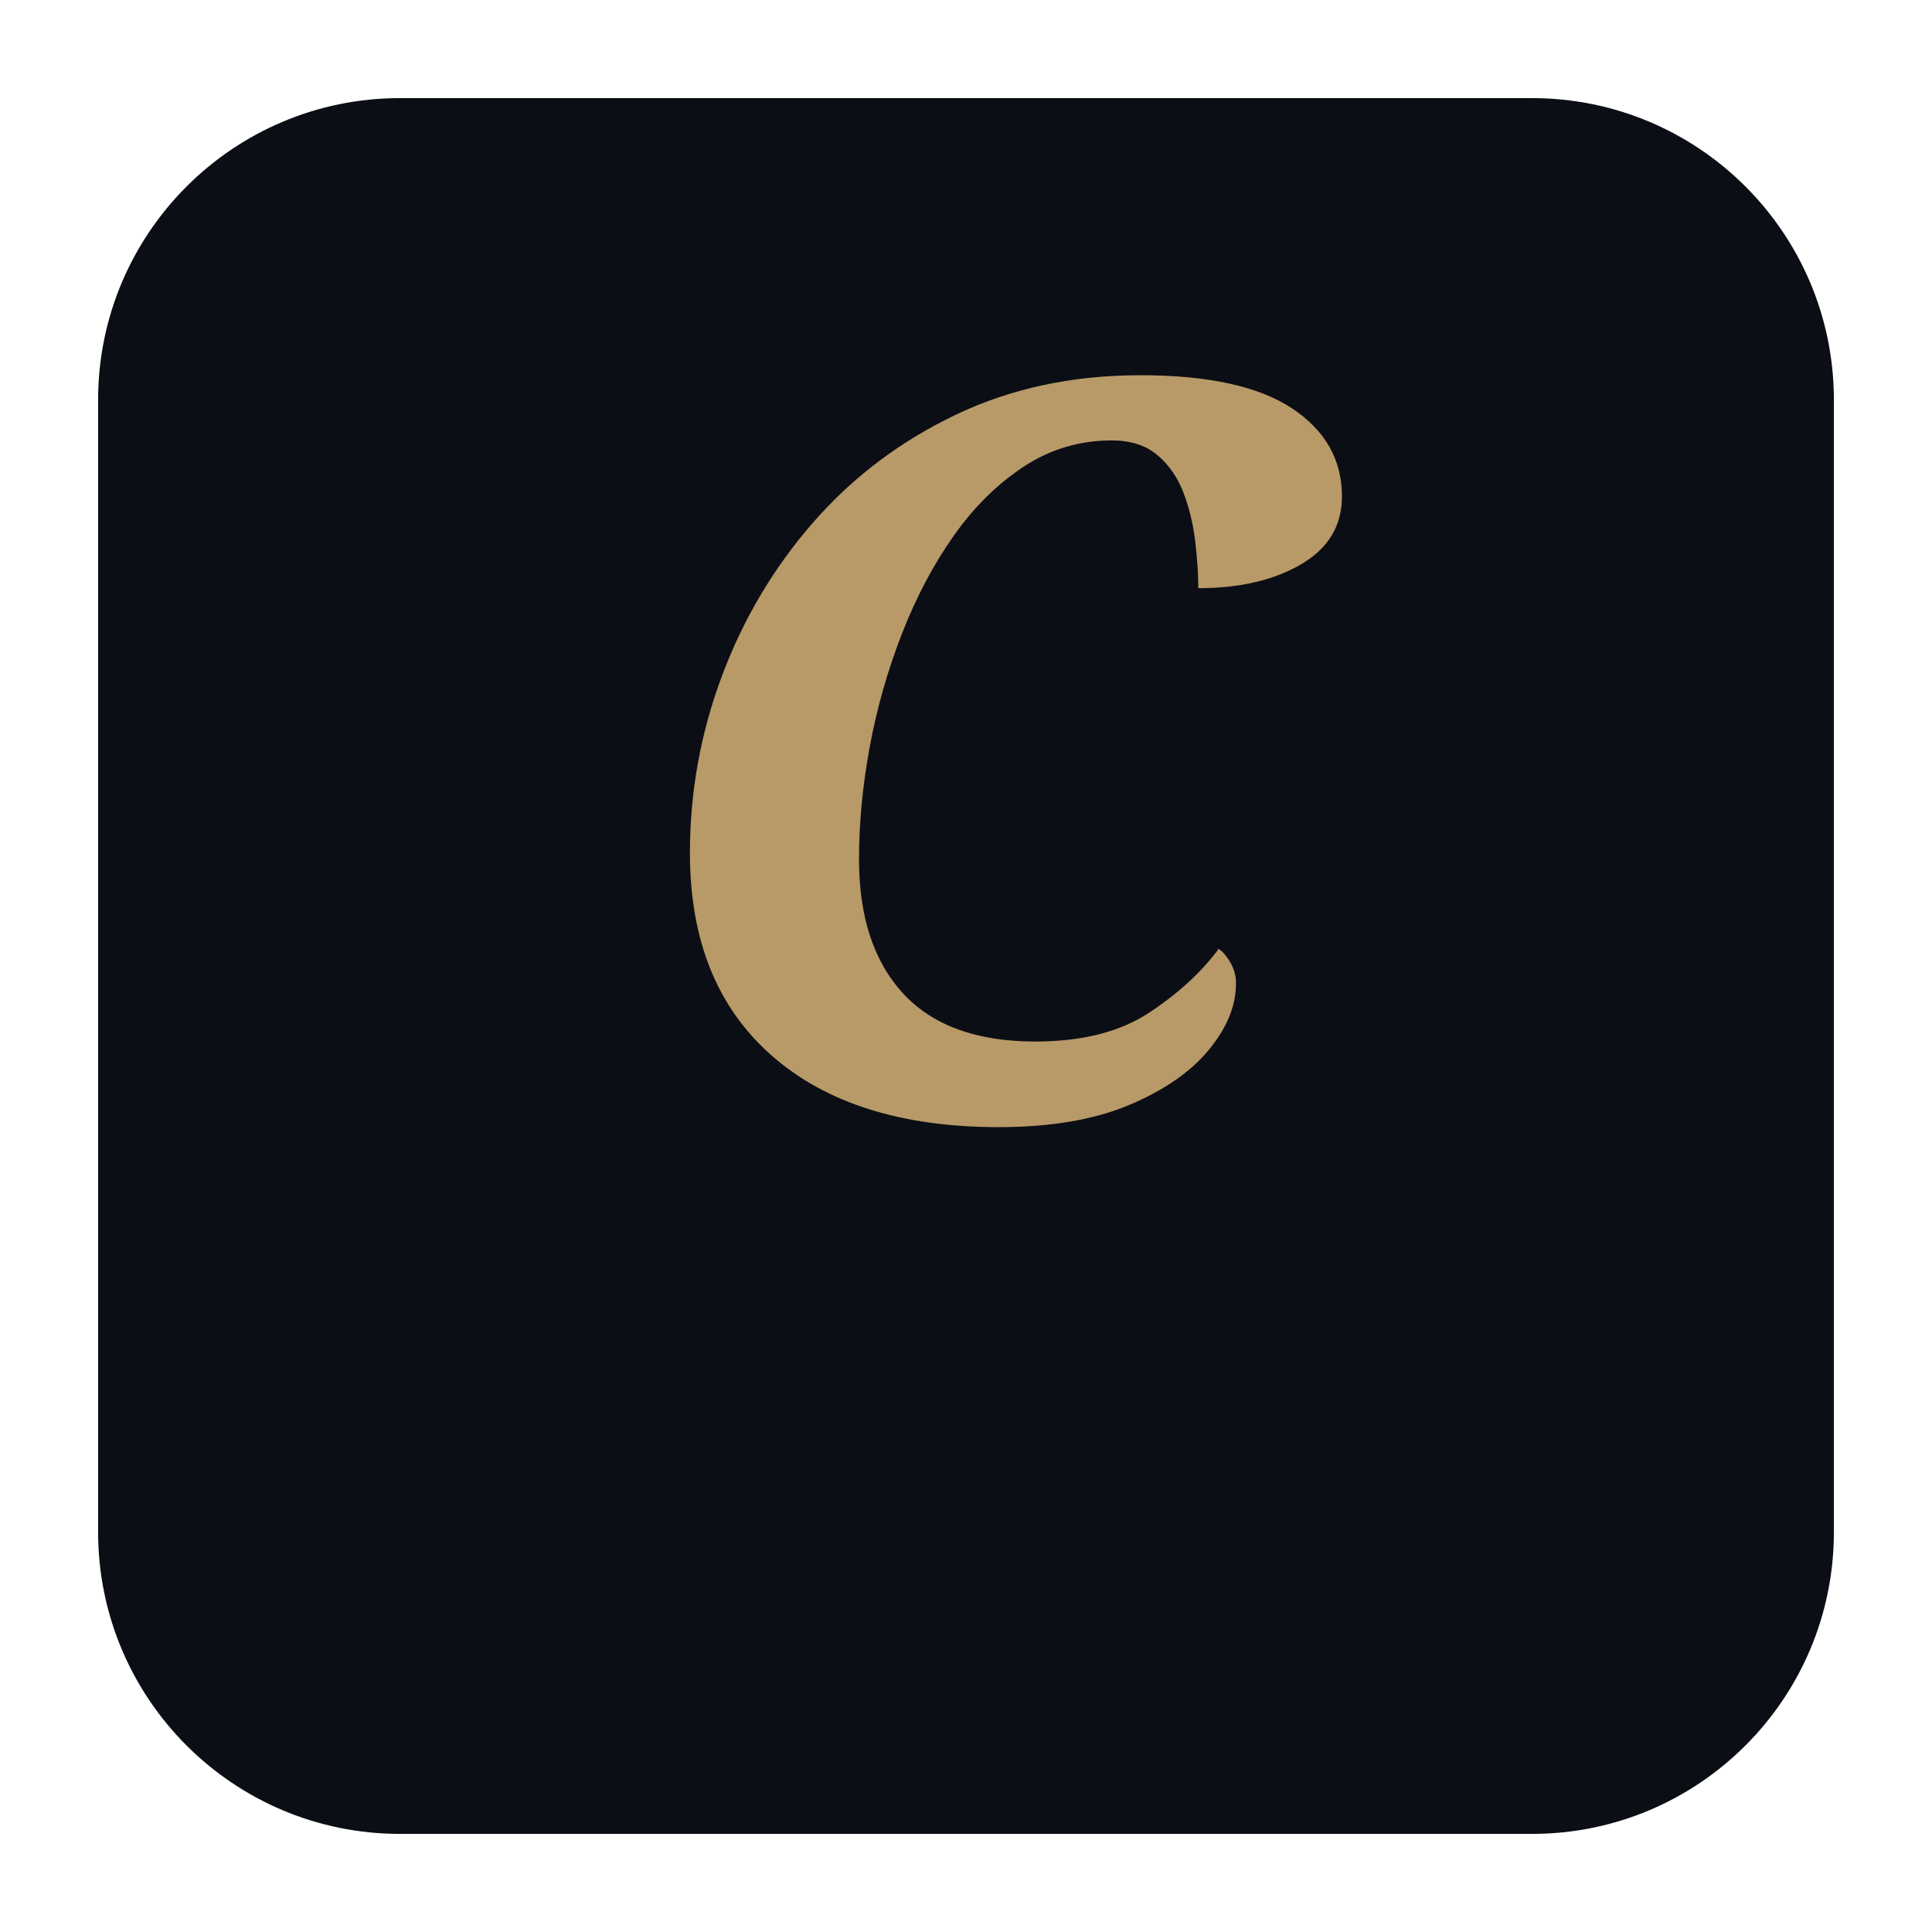
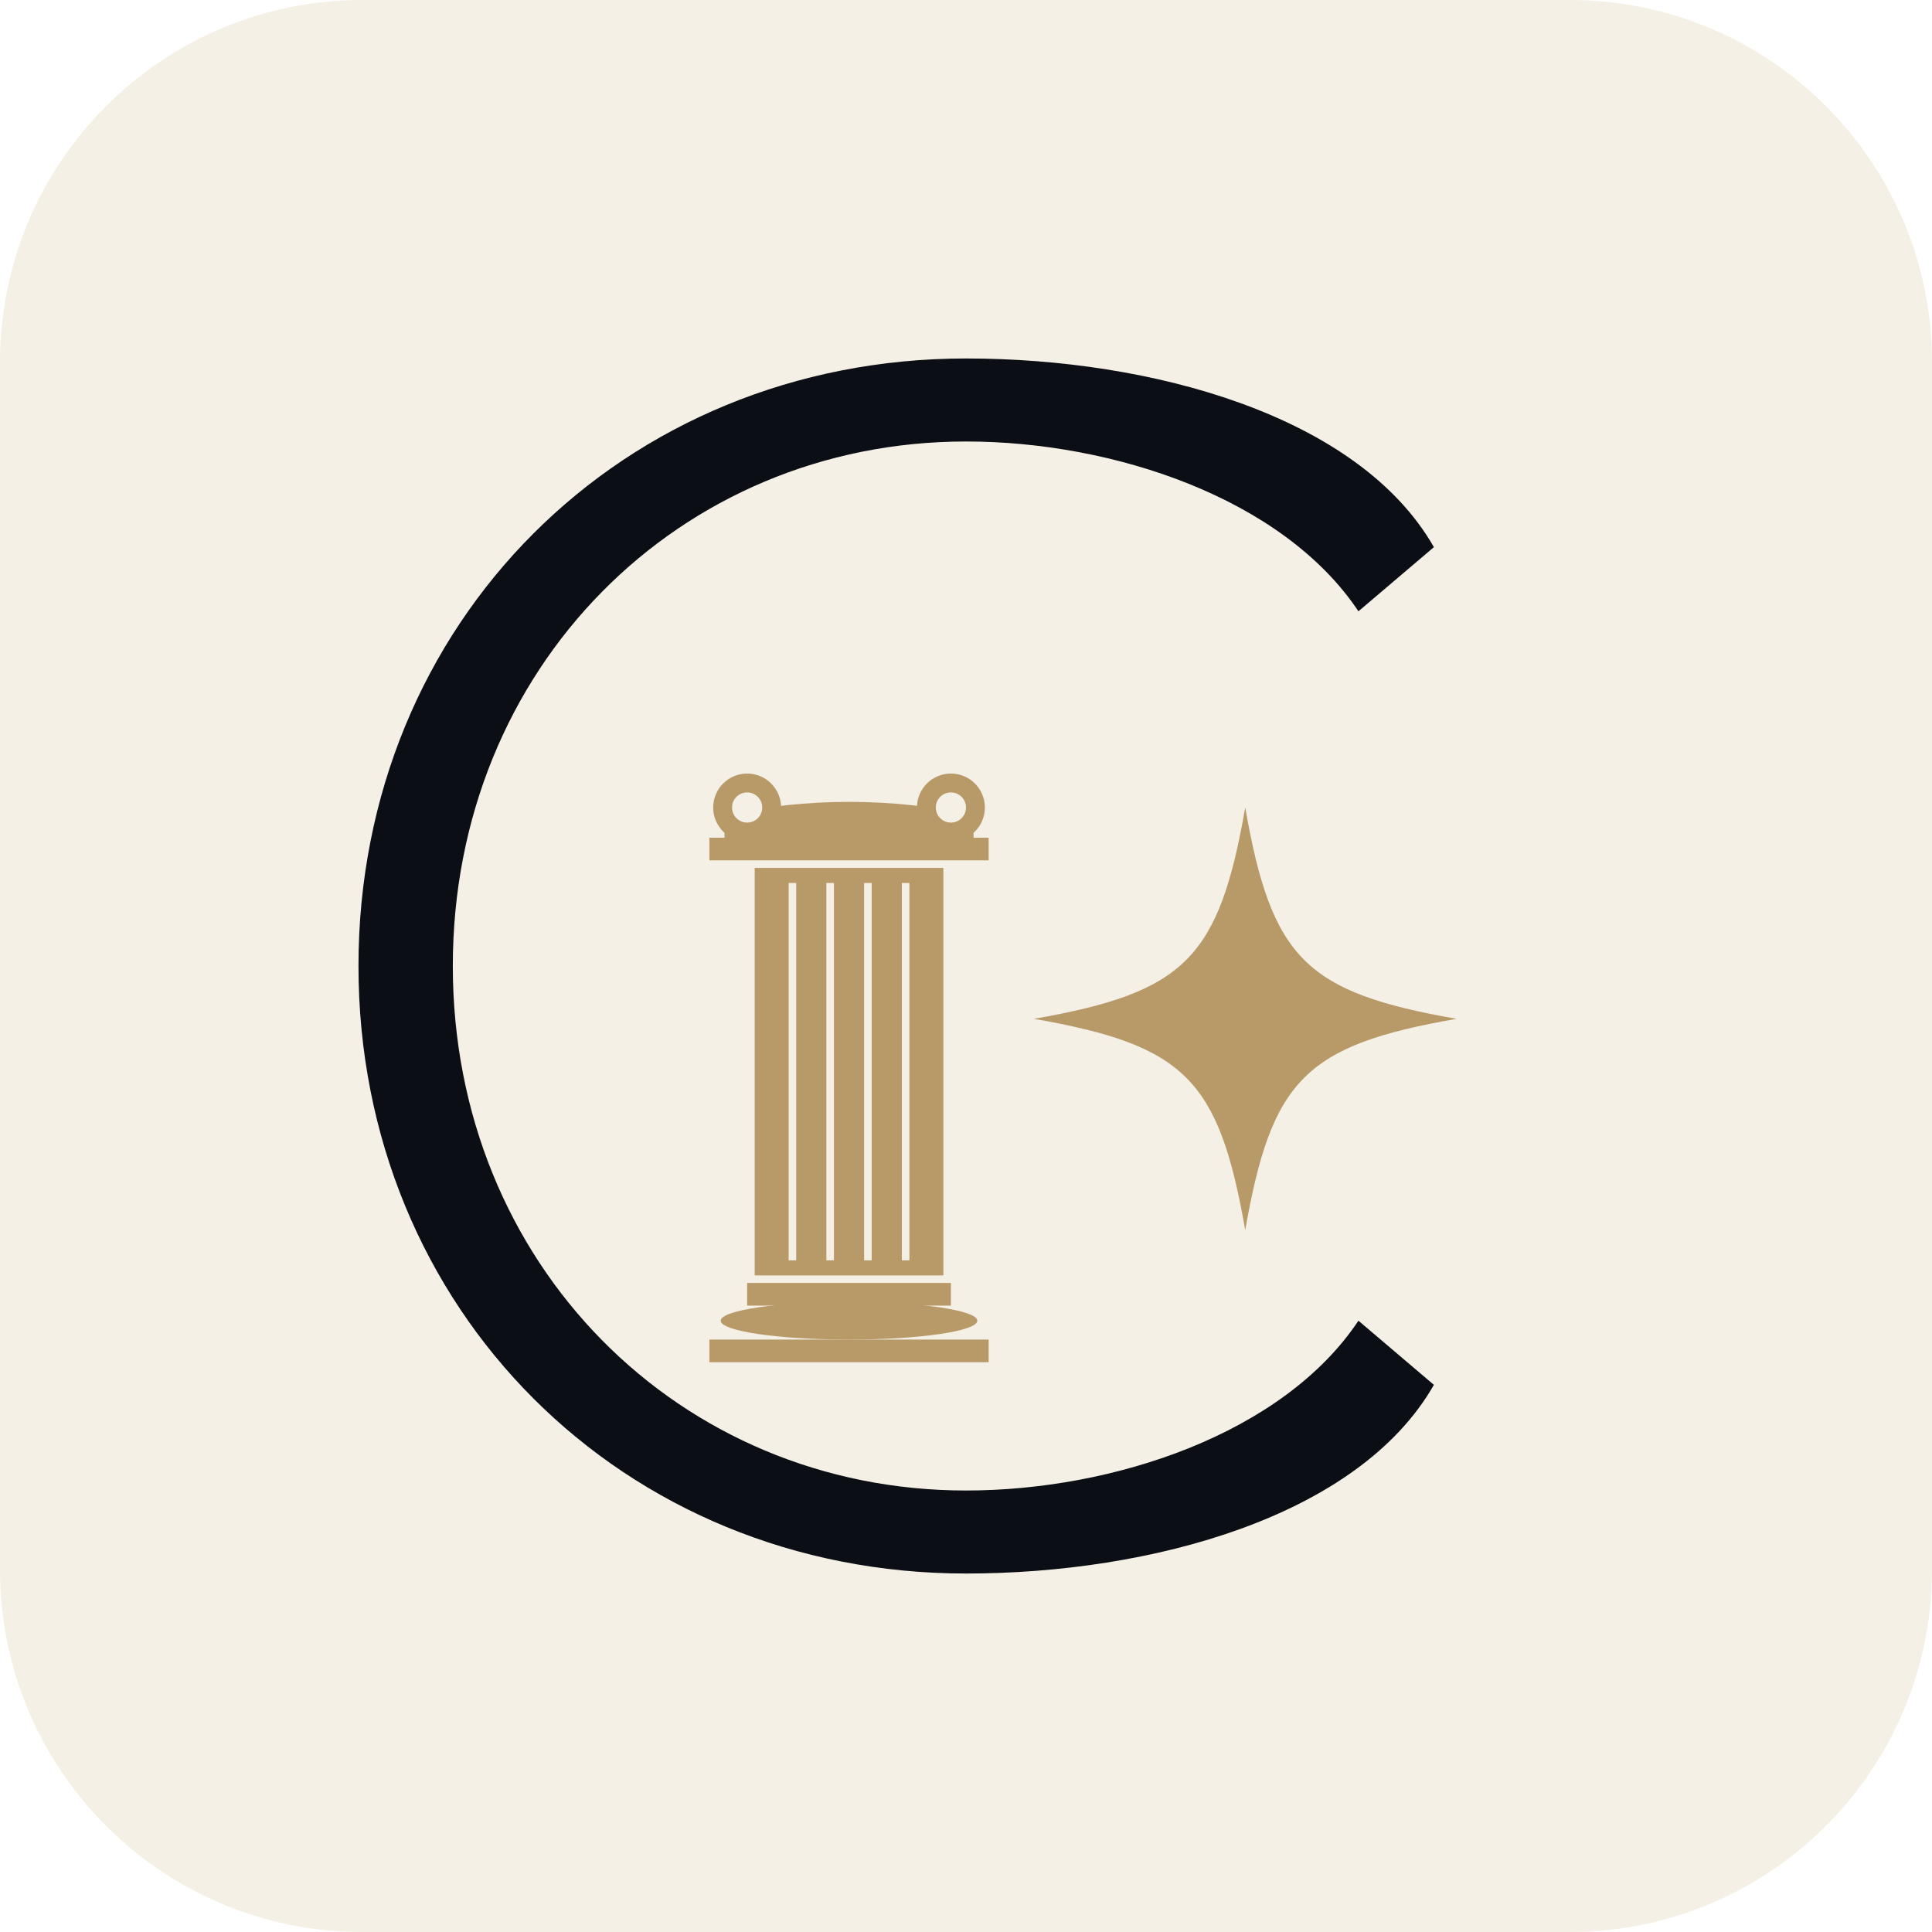
<svg xmlns="http://www.w3.org/2000/svg" viewBox="0 0 512 512">
-   <rect x="26" y="26" width="460" height="460" rx="80" fill="#0B0E14" />
-   <text x="256" y="296" text-anchor="middle" font-family="Georgia, serif" font-weight="bold" font-size="270" fill="#B89968" font-style="italic">C</text>
+   <rect width="512" height="512" rx="96" fill="#F5F0E5" />
+   <path d="M 380 145            C 360 110, 305 95, 256 95            C 165 95, 95 165, 95 256            C 95 347, 165 417, 256 417            C 305 417, 360 402, 380 367            L 360 350            C 340 380, 295 395, 256 395            C 180 395, 120 335, 120 256            C 120 177, 180 117, 256 117            C 295 117, 340 132, 360 162 Z" fill="#0B0E14" />
+   <g fill="#B89968" transform="translate(190, 200)">
+     <rect x="-2" y="22" width="74" height="6" />
+     <path d="M2 16 Q35 9 68 16 v6 H2 z" />
+     <circle cx="8" cy="14" r="9" />
+     <circle cx="8" cy="14" r="4" fill="#F5F0E5" />
+     <circle cx="62" cy="14" r="9" />
+     <circle cx="62" cy="14" r="4" fill="#F5F0E5" />
+     <rect x="10" y="30" width="50" height="108" />
+     <line x1="20" y1="34" x2="20" y2="134" stroke="#F5F0E5" stroke-width="2" />
+     <line x1="30" y1="34" x2="30" y2="134" stroke="#F5F0E5" stroke-width="2" />
+     <line x1="40" y1="34" x2="40" y2="134" stroke="#F5F0E5" stroke-width="2" />
+     <line x1="50" y1="34" x2="50" y2="134" stroke="#F5F0E5" stroke-width="2" />
+     <rect x="8" y="140" width="54" height="6" />
+     <ellipse cx="35" cy="150" rx="34" ry="5" />
+     <rect x="-2" y="155" width="74" height="6" />
+   </g>
+   <g transform="translate(330, 270)" fill="#B89968">
+     <path d="M0 -56 C 7 -16, 16 -7, 56 0 C 16 7, 7 16, 0 56 C -7 16, -16 7, -56 0 C -16 -7, -7 -16, 0 -56 Z" />
+   </g>
</svg>
